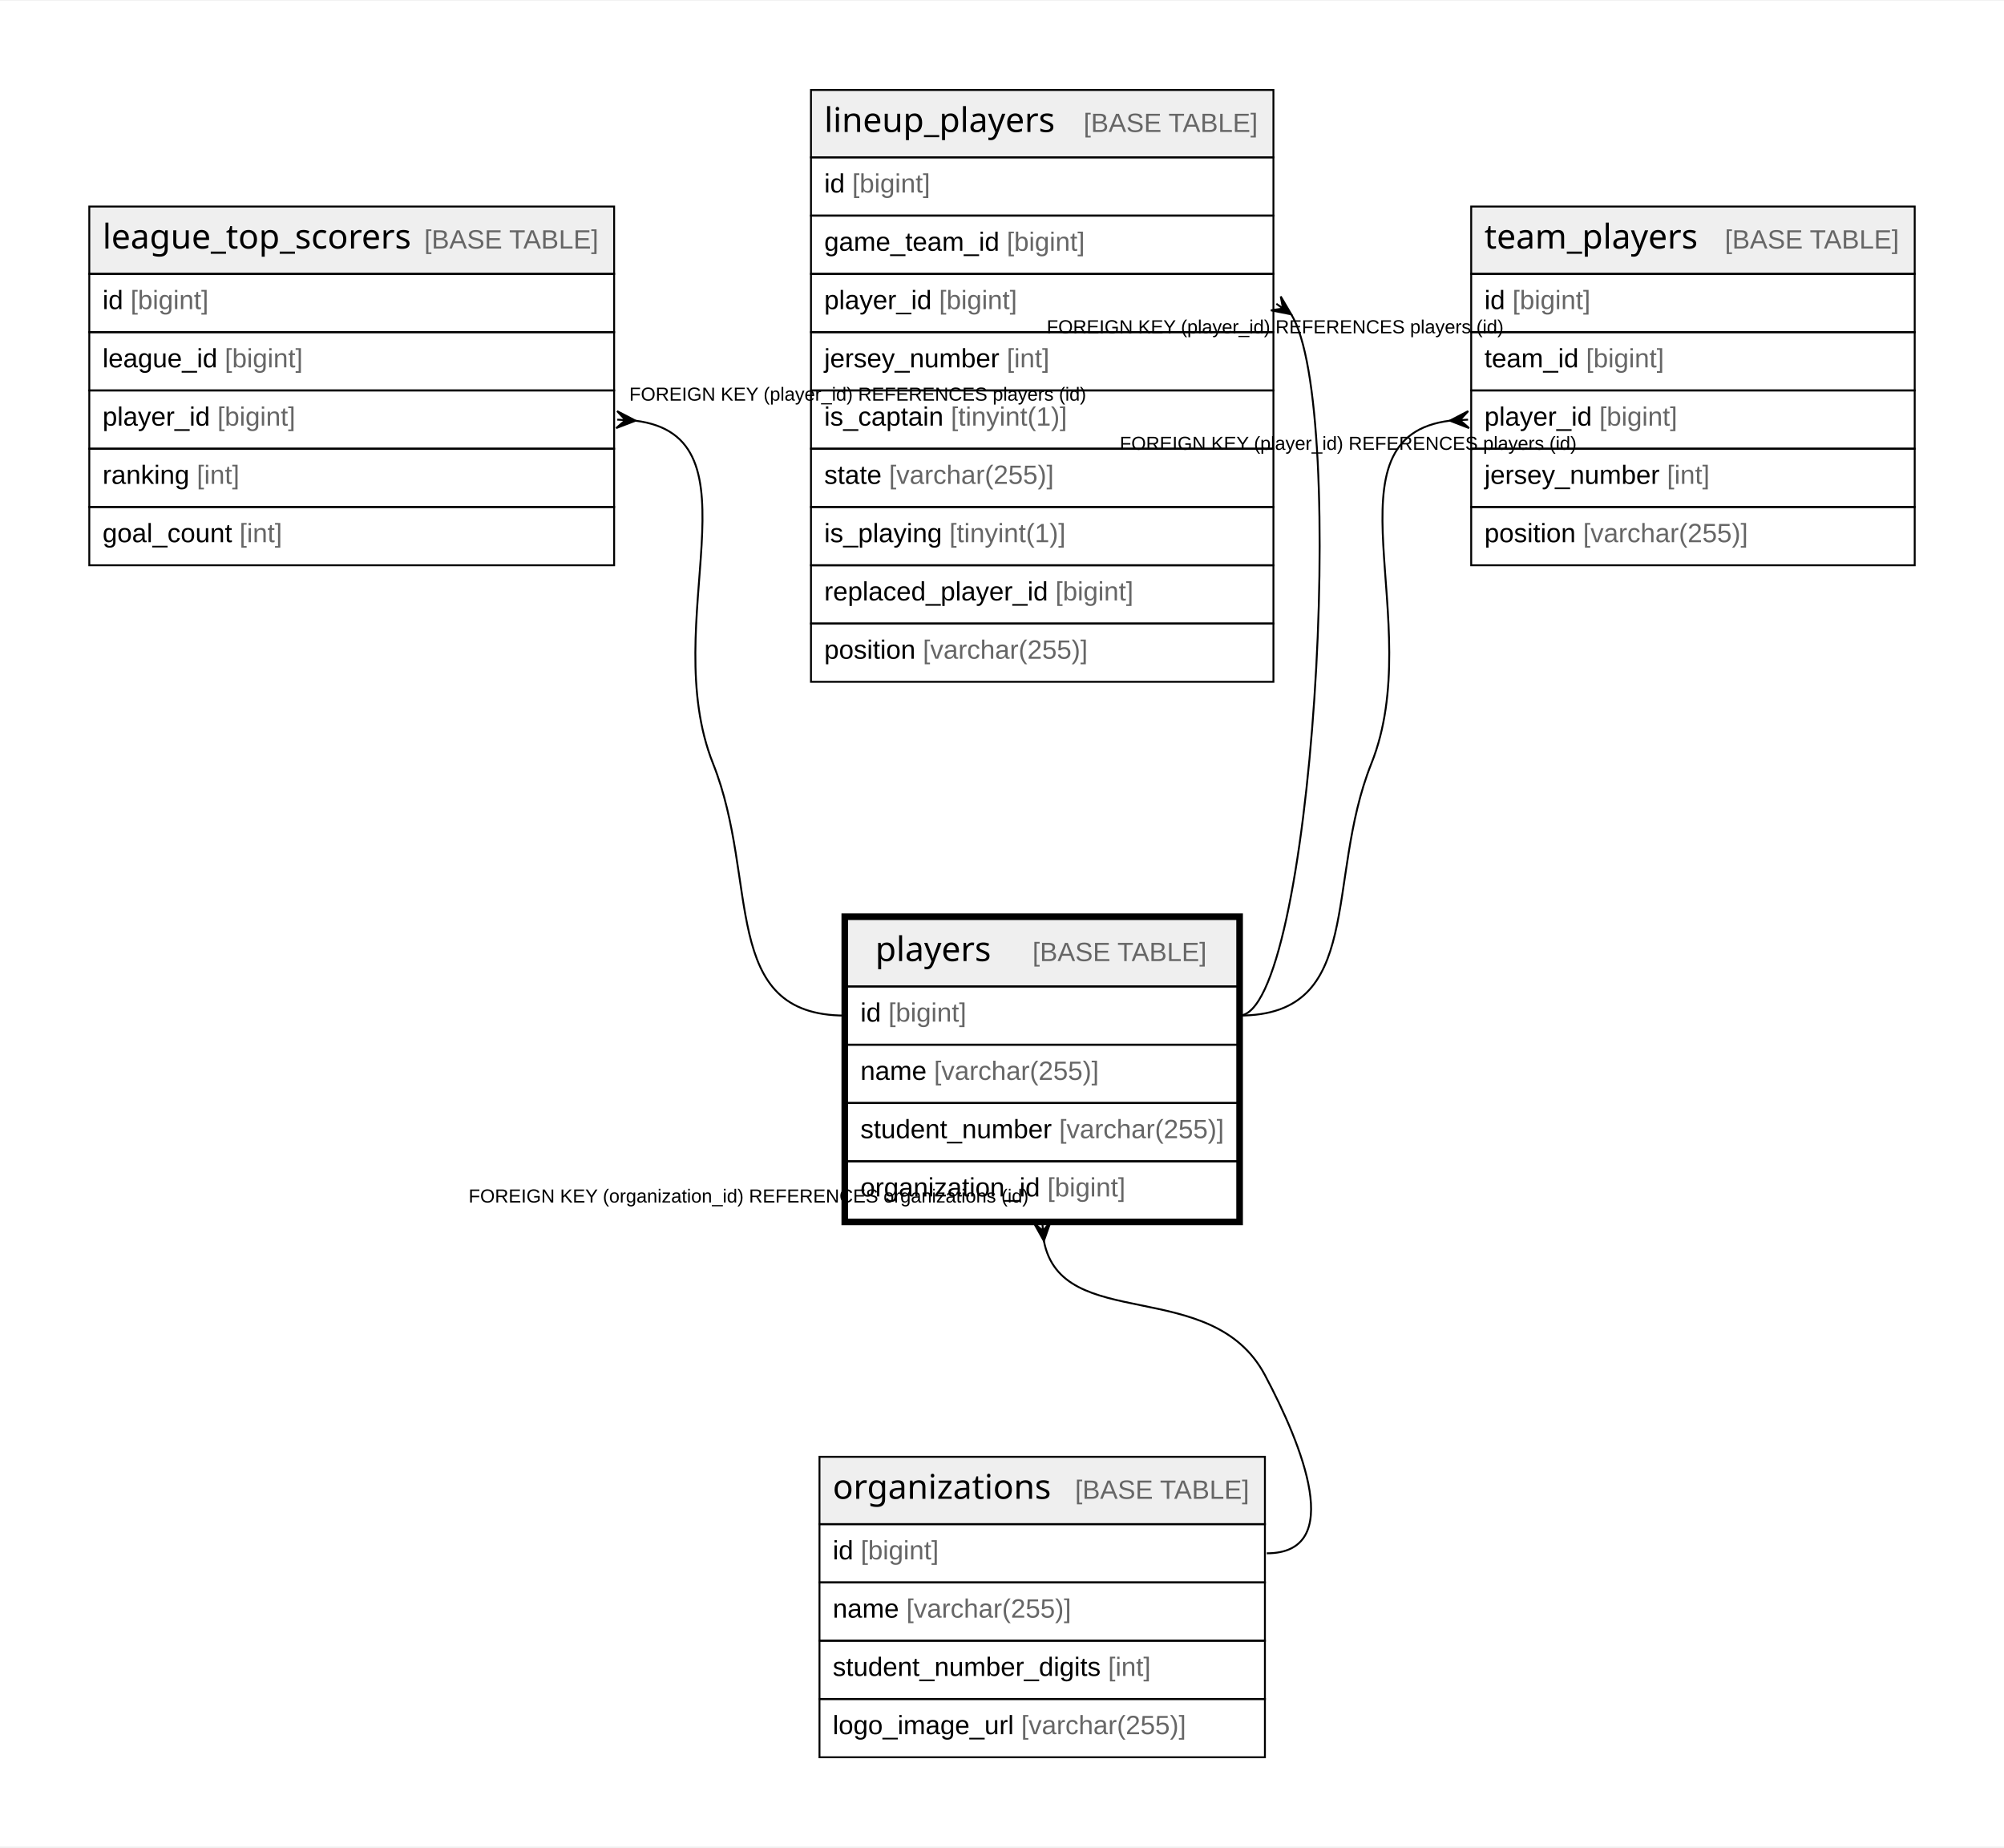
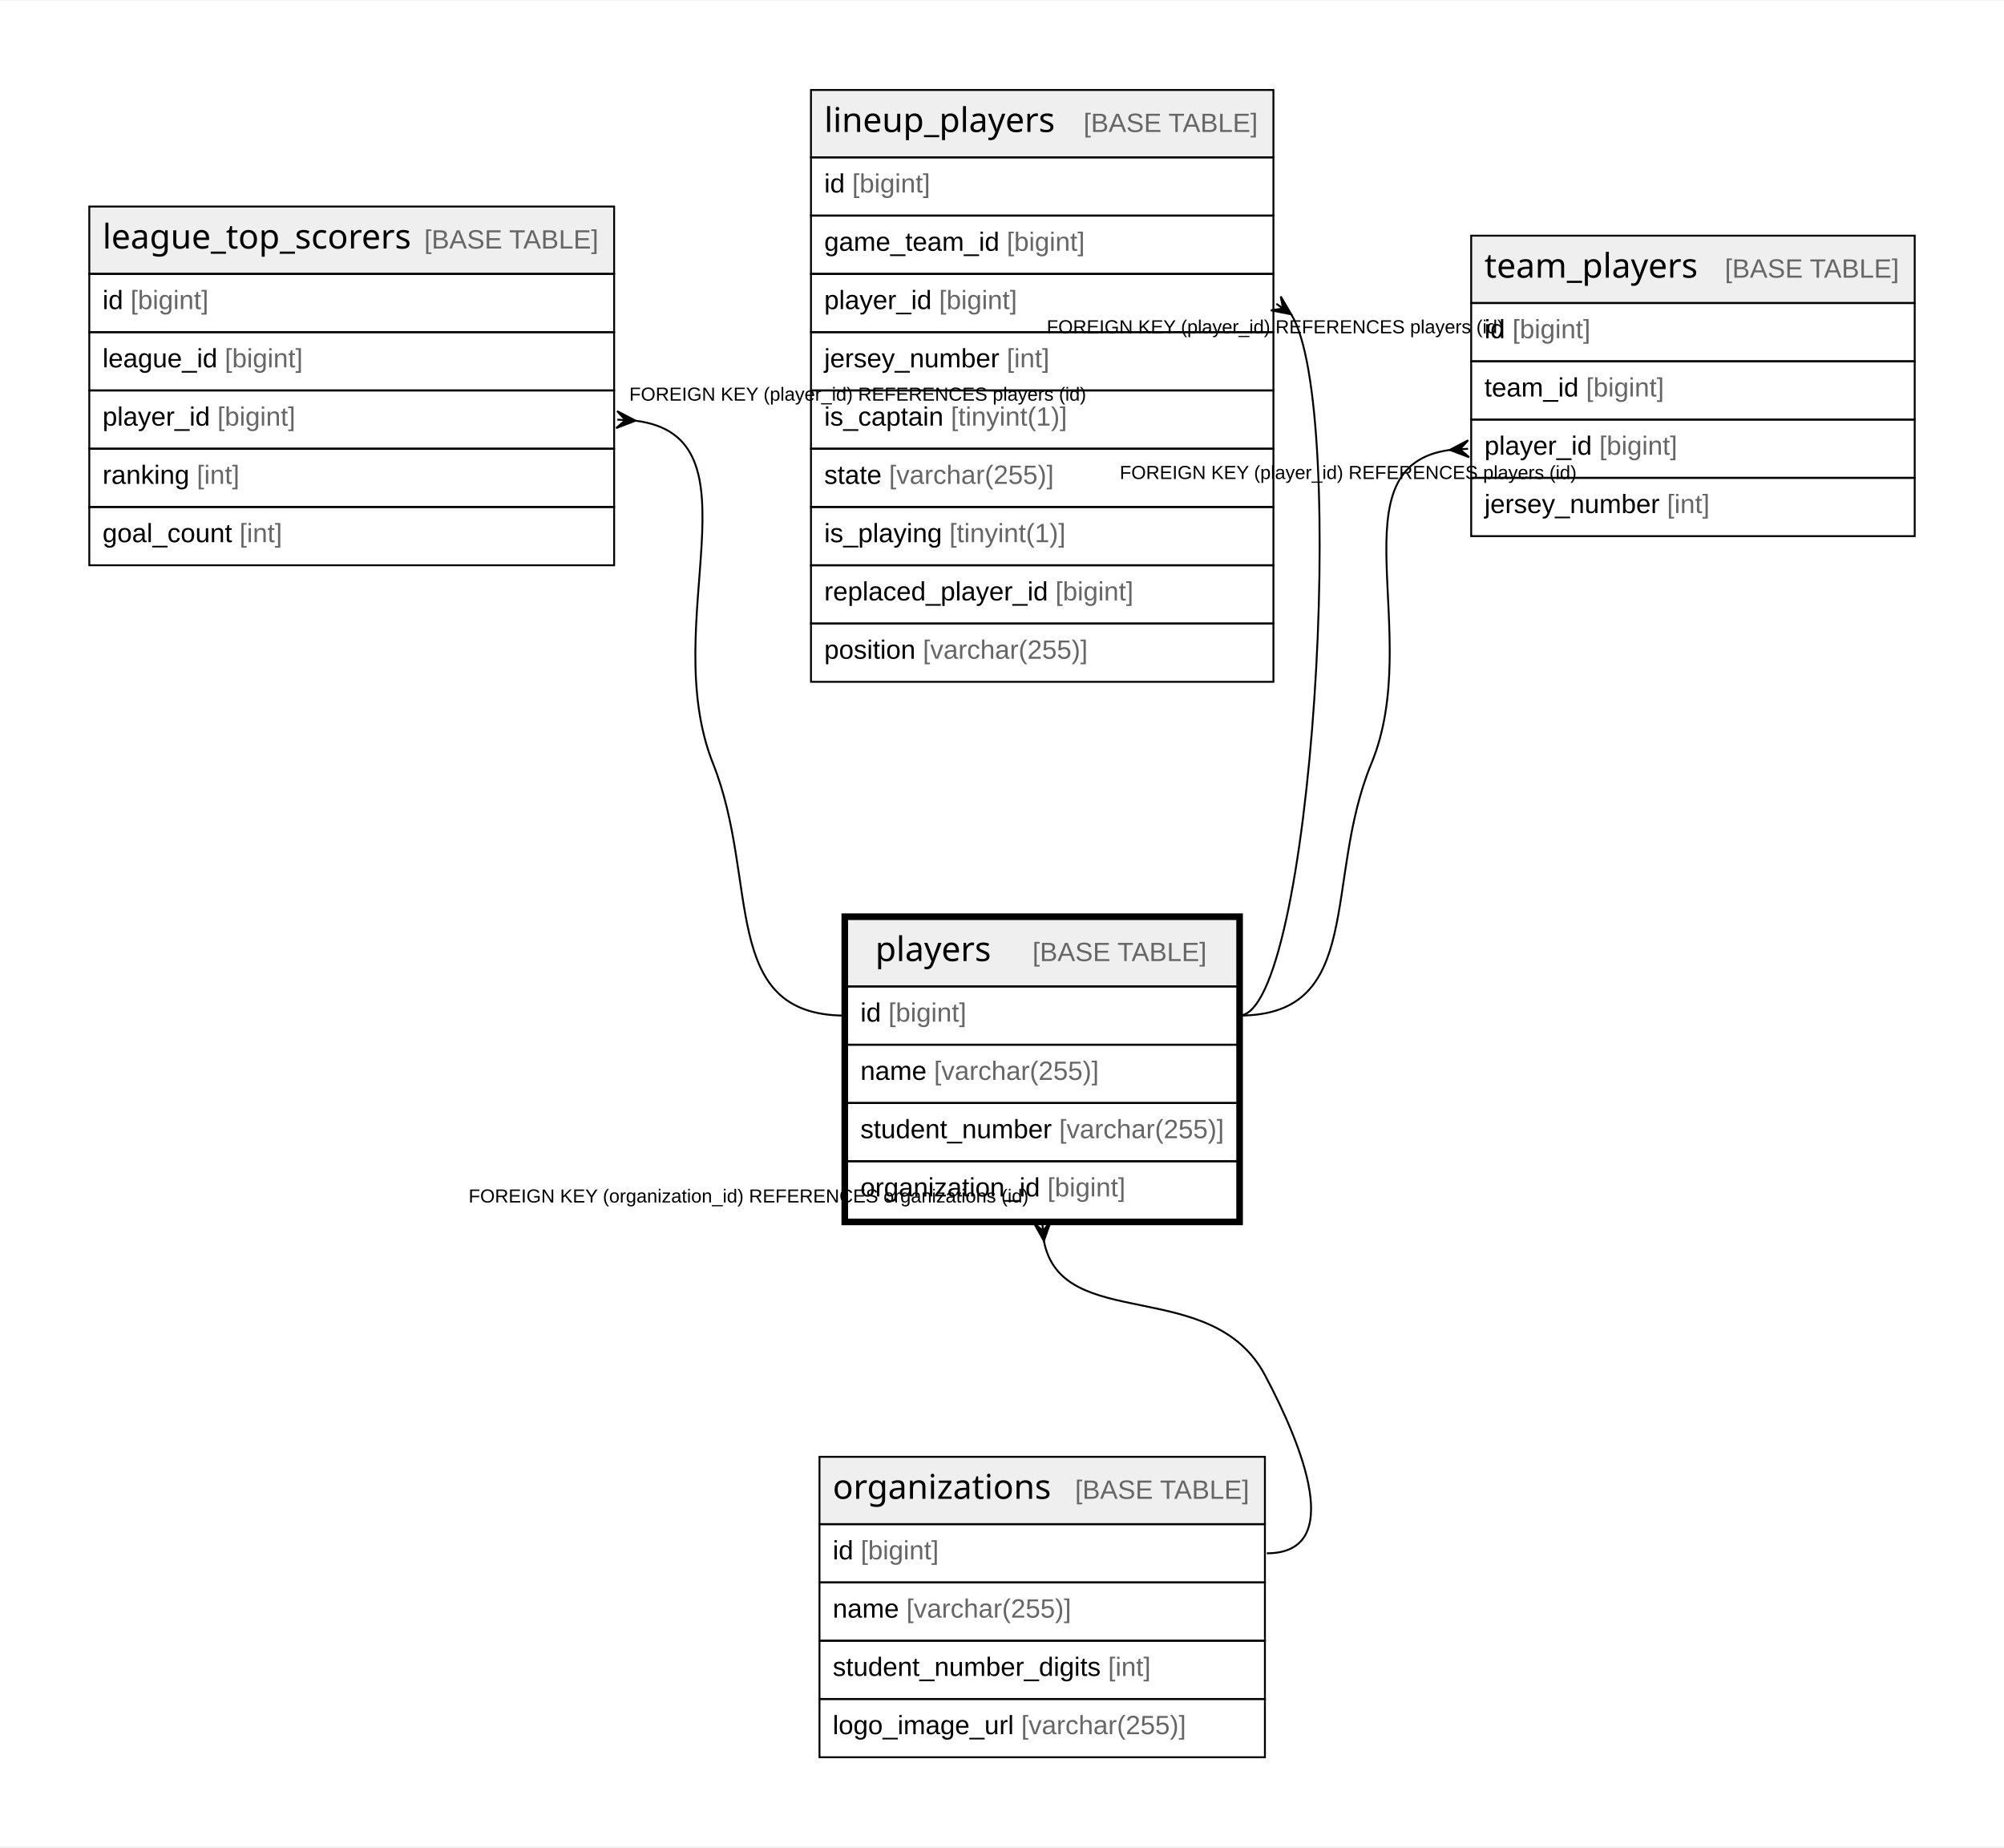
<svg xmlns="http://www.w3.org/2000/svg" width="1059pt" height="976pt" viewBox="0.00 0.00 1059.34 975.60">
  <g id="graph0" class="graph" transform="scale(1 1) rotate(0) translate(4 971.6)">
    <polygon fill="white" stroke="none" points="-4,4 -4,-971.6 1055.34,-971.6 1055.34,4 -4,4" />
    <g id="node1" class="node">
      <polygon fill="#efefef" stroke="none" points="443.81,-450.6 443.81,-486.2 650.02,-486.2 650.02,-450.6 443.81,-450.6" />
      <polygon fill="none" stroke="black" points="443.81,-450.6 443.81,-486.2 650.02,-486.2 650.02,-450.6 443.81,-450.6" />
      <text text-anchor="start" x="458.68" y="-464" font-family="Arial Bold" font-size="18.00">players</text>
      <text text-anchor="start" x="510.66" y="-464" font-family="Arial" font-size="14.00">    </text>
      <text text-anchor="start" x="541.78" y="-464" font-family="Arial" font-size="14.00" fill="#666666">[BASE TABLE]</text>
      <polygon fill="none" stroke="black" points="443.81,-419.8 443.81,-450.6 650.02,-450.6 650.02,-419.8 443.81,-419.8" />
      <text text-anchor="start" x="450.81" y="-432" font-family="Arial" font-size="14.00">id </text>
      <text text-anchor="start" x="465.6" y="-432" font-family="Arial" font-size="14.00" fill="#666666">[bigint]</text>
      <polygon fill="none" stroke="black" points="443.81,-389 443.81,-419.8 650.02,-419.8 650.02,-389 443.81,-389" />
      <text text-anchor="start" x="450.81" y="-401.2" font-family="Arial" font-size="14.00">name </text>
      <text text-anchor="start" x="489.72" y="-401.2" font-family="Arial" font-size="14.00" fill="#666666">[varchar(255)]</text>
      <polygon fill="none" stroke="black" points="443.81,-358.2 443.81,-389 650.02,-389 650.02,-358.2 443.81,-358.2" />
      <text text-anchor="start" x="450.81" y="-370.4" font-family="Arial" font-size="14.00">student_number </text>
      <text text-anchor="start" x="555.88" y="-370.4" font-family="Arial" font-size="14.00" fill="#666666">[varchar(255)]</text>
      <polygon fill="none" stroke="black" points="443.81,-327.4 443.81,-358.2 650.02,-358.2 650.02,-327.4 443.81,-327.4" />
      <text text-anchor="start" x="450.81" y="-339.6" font-family="Arial" font-size="14.00">organization_id </text>
      <text text-anchor="start" x="549.66" y="-339.6" font-family="Arial" font-size="14.00" fill="#666666">[bigint]</text>
      <polygon fill="none" stroke="black" stroke-width="3" points="442.31,-325.9 442.31,-487.7 651.52,-487.7 651.52,-325.9 442.31,-325.9" />
    </g>
    <g id="node5" class="node">
      <polygon fill="#efefef" stroke="none" points="429.19,-166.4 429.19,-202 664.65,-202 664.65,-166.4 429.19,-166.4" />
      <polygon fill="none" stroke="black" points="429.19,-166.4 429.19,-202 664.65,-202 664.65,-166.4 429.19,-166.4" />
      <text text-anchor="start" x="436.19" y="-179.8" font-family="Arial Bold" font-size="18.00">organizations</text>
      <text text-anchor="start" x="533.16" y="-179.8" font-family="Arial" font-size="14.00">    </text>
      <text text-anchor="start" x="564.28" y="-179.8" font-family="Arial" font-size="14.00" fill="#666666">[BASE TABLE]</text>
      <polygon fill="none" stroke="black" points="429.19,-135.6 429.19,-166.4 664.65,-166.4 664.65,-135.6 429.19,-135.6" />
      <text text-anchor="start" x="436.19" y="-147.8" font-family="Arial" font-size="14.00">id </text>
      <text text-anchor="start" x="450.97" y="-147.8" font-family="Arial" font-size="14.00" fill="#666666">[bigint]</text>
      <polygon fill="none" stroke="black" points="429.19,-104.8 429.19,-135.6 664.65,-135.6 664.65,-104.8 429.19,-104.8" />
      <text text-anchor="start" x="436.19" y="-117" font-family="Arial" font-size="14.00">name </text>
      <text text-anchor="start" x="475.1" y="-117" font-family="Arial" font-size="14.00" fill="#666666">[varchar(255)]</text>
      <polygon fill="none" stroke="black" points="429.19,-74 429.19,-104.8 664.65,-104.8 664.65,-74 429.19,-74" />
      <text text-anchor="start" x="436.19" y="-86.2" font-family="Arial" font-size="14.00">student_number_digits </text>
      <text text-anchor="start" x="581.73" y="-86.2" font-family="Arial" font-size="14.00" fill="#666666">[int]</text>
      <polygon fill="none" stroke="black" points="429.19,-43.2 429.19,-74 664.65,-74 664.65,-43.2 429.19,-43.2" />
      <text text-anchor="start" x="436.19" y="-55.4" font-family="Arial" font-size="14.00">logo_image_url </text>
      <text text-anchor="start" x="535.81" y="-55.4" font-family="Arial" font-size="14.00" fill="#666666">[varchar(255)]</text>
    </g>
    <g id="edge4" class="edge">
      <path fill="none" stroke="black" d="M547.79,-316.24C557.02,-267.02 636.55,-298.03 664.65,-245.2 684.31,-208.23 707.52,-151 665.65,-151" />
      <polygon fill="black" stroke="black" points="547.81,-316.1 542.46,-325.68 547.35,-321.42 546.98,-325.73 546.98,-325.73 546.98,-325.73 547.35,-321.42 551.43,-326.45 547.81,-316.1" />
      <text text-anchor="start" x="243.7" y="-336.4" font-family="Arial" font-size="10.00">FOREIGN KEY (organization_id) REFERENCES organizations (id)</text>
    </g>
    <g id="node2" class="node">
      <polygon fill="#efefef" stroke="none" points="43.2,-827.2 43.2,-862.8 320.64,-862.8 320.64,-827.2 43.2,-827.2" />
      <polygon fill="none" stroke="black" points="43.2,-827.2 43.2,-862.8 320.64,-862.8 320.64,-827.2 43.2,-827.2" />
      <text text-anchor="start" x="50.2" y="-840.6" font-family="Arial Bold" font-size="18.00">league_top_scorers</text>
      <text text-anchor="start" x="189.15" y="-840.6" font-family="Arial" font-size="14.00">    </text>
      <text text-anchor="start" x="220.26" y="-840.6" font-family="Arial" font-size="14.00" fill="#666666">[BASE TABLE]</text>
      <polygon fill="none" stroke="black" points="43.2,-796.4 43.2,-827.2 320.64,-827.2 320.64,-796.4 43.2,-796.4" />
      <text text-anchor="start" x="50.2" y="-808.6" font-family="Arial" font-size="14.00">id </text>
      <text text-anchor="start" x="64.99" y="-808.6" font-family="Arial" font-size="14.00" fill="#666666">[bigint]</text>
      <polygon fill="none" stroke="black" points="43.2,-765.6 43.2,-796.4 320.64,-796.4 320.64,-765.6 43.2,-765.6" />
      <text text-anchor="start" x="50.2" y="-777.8" font-family="Arial" font-size="14.00">league_id </text>
      <text text-anchor="start" x="114.81" y="-777.8" font-family="Arial" font-size="14.00" fill="#666666">[bigint]</text>
      <polygon fill="none" stroke="black" points="43.2,-734.8 43.2,-765.6 320.64,-765.6 320.64,-734.8 43.2,-734.8" />
      <text text-anchor="start" x="50.2" y="-747" font-family="Arial" font-size="14.00">player_id </text>
      <text text-anchor="start" x="110.9" y="-747" font-family="Arial" font-size="14.00" fill="#666666">[bigint]</text>
      <polygon fill="none" stroke="black" points="43.2,-704 43.2,-734.8 320.64,-734.8 320.64,-704 43.2,-704" />
      <text text-anchor="start" x="50.2" y="-716.2" font-family="Arial" font-size="14.00">ranking </text>
      <text text-anchor="start" x="100.01" y="-716.2" font-family="Arial" font-size="14.00" fill="#666666">[int]</text>
      <polygon fill="none" stroke="black" points="43.2,-673.2 43.2,-704 320.64,-704 320.64,-673.2 43.2,-673.2" />
      <text text-anchor="start" x="50.2" y="-685.4" font-family="Arial" font-size="14.00">goal_count </text>
      <text text-anchor="start" x="122.59" y="-685.4" font-family="Arial" font-size="14.00" fill="#666666">[int]</text>
    </g>
    <g id="edge1" class="edge">
      <path fill="none" stroke="black" d="M331.66,-749.64C400.29,-741.33 343.18,-643.04 372.92,-568.4 397.66,-506.29 375.96,-435.2 442.81,-435.2" />
      <polygon fill="black" stroke="black" points="331.95,-749.62 321.72,-745.69 326.63,-749.92 322.3,-750.16 322.3,-750.16 322.3,-750.16 326.63,-749.92 322.22,-754.67 331.95,-749.62" />
      <text text-anchor="start" x="328.64" y="-760.2" font-family="Arial" font-size="10.00">FOREIGN KEY (player_id) REFERENCES players (id)</text>
    </g>
    <g id="node3" class="node">
      <polygon fill="#efefef" stroke="none" points="424.69,-888.8 424.69,-924.4 669.15,-924.4 669.15,-888.8 424.69,-888.8" />
      <polygon fill="none" stroke="black" points="424.69,-888.8 424.69,-924.4 669.15,-924.4 669.15,-888.8 424.69,-888.8" />
      <text text-anchor="start" x="431.69" y="-902.2" font-family="Arial Bold" font-size="18.00">lineup_players</text>
      <text text-anchor="start" x="537.66" y="-902.2" font-family="Arial" font-size="14.00">    </text>
      <text text-anchor="start" x="568.78" y="-902.2" font-family="Arial" font-size="14.00" fill="#666666">[BASE TABLE]</text>
      <polygon fill="none" stroke="black" points="424.69,-858 424.69,-888.8 669.15,-888.8 669.15,-858 424.69,-858" />
      <text text-anchor="start" x="431.69" y="-870.2" font-family="Arial" font-size="14.00">id </text>
      <text text-anchor="start" x="446.47" y="-870.2" font-family="Arial" font-size="14.00" fill="#666666">[bigint]</text>
      <polygon fill="none" stroke="black" points="424.69,-827.2 424.69,-858 669.15,-858 669.15,-827.2 424.69,-827.2" />
      <text text-anchor="start" x="431.69" y="-839.4" font-family="Arial" font-size="14.00">game_team_id </text>
      <text text-anchor="start" x="528.19" y="-839.4" font-family="Arial" font-size="14.00" fill="#666666">[bigint]</text>
      <polygon fill="none" stroke="black" points="424.69,-796.4 424.69,-827.2 669.15,-827.2 669.15,-796.4 424.69,-796.4" />
      <text text-anchor="start" x="431.69" y="-808.6" font-family="Arial" font-size="14.00">player_id </text>
      <text text-anchor="start" x="492.39" y="-808.6" font-family="Arial" font-size="14.00" fill="#666666">[bigint]</text>
      <polygon fill="none" stroke="black" points="424.69,-765.6 424.69,-796.4 669.15,-796.4 669.15,-765.6 424.69,-765.6" />
      <text text-anchor="start" x="431.69" y="-777.8" font-family="Arial" font-size="14.00">jersey_number </text>
      <text text-anchor="start" x="528.18" y="-777.8" font-family="Arial" font-size="14.00" fill="#666666">[int]</text>
      <polygon fill="none" stroke="black" points="424.69,-734.8 424.69,-765.6 669.15,-765.6 669.15,-734.8 424.69,-734.8" />
      <text text-anchor="start" x="431.69" y="-747" font-family="Arial" font-size="14.00">is_captain </text>
      <text text-anchor="start" x="498.62" y="-747" font-family="Arial" font-size="14.00" fill="#666666">[tinyint(1)]</text>
      <polygon fill="none" stroke="black" points="424.69,-704 424.69,-734.8 669.15,-734.8 669.15,-704 424.69,-704" />
      <text text-anchor="start" x="431.69" y="-716.2" font-family="Arial" font-size="14.00">state </text>
      <text text-anchor="start" x="465.93" y="-716.2" font-family="Arial" font-size="14.00" fill="#666666">[varchar(255)]</text>
      <polygon fill="none" stroke="black" points="424.69,-673.2 424.69,-704 669.15,-704 669.15,-673.2 424.69,-673.2" />
      <text text-anchor="start" x="431.69" y="-685.4" font-family="Arial" font-size="14.00">is_playing </text>
      <text text-anchor="start" x="497.84" y="-685.4" font-family="Arial" font-size="14.00" fill="#666666">[tinyint(1)]</text>
      <polygon fill="none" stroke="black" points="424.69,-642.4 424.69,-673.2 669.15,-673.2 669.15,-642.4 424.69,-642.4" />
      <text text-anchor="start" x="431.69" y="-654.6" font-family="Arial" font-size="14.00">replaced_player_id </text>
      <text text-anchor="start" x="553.88" y="-654.6" font-family="Arial" font-size="14.00" fill="#666666">[bigint]</text>
      <polygon fill="none" stroke="black" points="424.69,-611.6 424.69,-642.4 669.15,-642.4 669.15,-611.6 424.69,-611.6" />
      <text text-anchor="start" x="431.69" y="-623.8" font-family="Arial" font-size="14.00">position </text>
      <text text-anchor="start" x="483.83" y="-623.8" font-family="Arial" font-size="14.00" fill="#666666">[varchar(255)]</text>
    </g>
    <g id="edge2" class="edge">
      <path fill="none" stroke="black" d="M678.48,-805.88C709.08,-757.97 689.81,-435.2 651.02,-435.2" />
      <polygon fill="black" stroke="black" points="678.58,-805.82 667.82,-807.94 674.22,-808.91 670.69,-811.41 670.69,-811.41 670.69,-811.41 674.22,-808.91 673.02,-815.28 678.58,-805.82" />
      <text text-anchor="start" x="549.29" y="-795.8" font-family="Arial" font-size="10.00">FOREIGN KEY (player_id) REFERENCES players (id)</text>
    </g>
    <g id="node4" class="node">
-       <polygon fill="#efefef" stroke="none" points="773.69,-827.2 773.69,-862.8 1008.14,-862.8 1008.14,-827.2 773.69,-827.2" />
-       <polygon fill="none" stroke="black" points="773.69,-827.2 773.69,-862.8 1008.14,-862.8 1008.14,-827.2 773.69,-827.2" />
-       <text text-anchor="start" x="780.69" y="-840.6" font-family="Arial Bold" font-size="18.00">team_players</text>
-       <text text-anchor="start" x="876.65" y="-840.6" font-family="Arial" font-size="14.00">    </text>
-       <text text-anchor="start" x="907.77" y="-840.6" font-family="Arial" font-size="14.00" fill="#666666">[BASE TABLE]</text>
-       <polygon fill="none" stroke="black" points="773.69,-796.4 773.69,-827.2 1008.14,-827.2 1008.14,-796.4 773.69,-796.4" />
-       <text text-anchor="start" x="780.69" y="-808.6" font-family="Arial" font-size="14.00">id </text>
-       <text text-anchor="start" x="795.48" y="-808.6" font-family="Arial" font-size="14.00" fill="#666666">[bigint]</text>
-       <polygon fill="none" stroke="black" points="773.69,-765.6 773.69,-796.4 1008.14,-796.4 1008.14,-765.6 773.69,-765.6" />
-       <text text-anchor="start" x="780.69" y="-777.8" font-family="Arial" font-size="14.00">team_id </text>
-       <text text-anchor="start" x="834.39" y="-777.8" font-family="Arial" font-size="14.00" fill="#666666">[bigint]</text>
-       <polygon fill="none" stroke="black" points="773.69,-734.8 773.69,-765.6 1008.14,-765.6 1008.14,-734.8 773.69,-734.8" />
-       <text text-anchor="start" x="780.69" y="-747" font-family="Arial" font-size="14.00">player_id </text>
-       <text text-anchor="start" x="841.4" y="-747" font-family="Arial" font-size="14.00" fill="#666666">[bigint]</text>
-       <polygon fill="none" stroke="black" points="773.69,-704 773.69,-734.8 1008.14,-734.8 1008.14,-704 773.69,-704" />
-       <text text-anchor="start" x="780.69" y="-716.2" font-family="Arial" font-size="14.00">jersey_number </text>
-       <text text-anchor="start" x="877.18" y="-716.2" font-family="Arial" font-size="14.00" fill="#666666">[int]</text>
-       <polygon fill="none" stroke="black" points="773.69,-673.2 773.69,-704 1008.14,-704 1008.14,-673.2 773.69,-673.2" />
-       <text text-anchor="start" x="780.69" y="-685.4" font-family="Arial" font-size="14.00">position </text>
-       <text text-anchor="start" x="832.84" y="-685.4" font-family="Arial" font-size="14.00" fill="#666666">[varchar(255)]</text>
+       <polygon fill="#efefef" stroke="none" points="773.69,-811.8 773.69,-847.4 1008.14,-847.4 1008.14,-811.8 773.69,-811.8" />
+       <polygon fill="none" stroke="black" points="773.69,-811.8 773.69,-847.4 1008.14,-847.4 1008.14,-811.8 773.69,-811.8" />
+       <text text-anchor="start" x="780.69" y="-825.2" font-family="Arial Bold" font-size="18.00">team_players</text>
+       <text text-anchor="start" x="876.65" y="-825.2" font-family="Arial" font-size="14.00">    </text>
+       <text text-anchor="start" x="907.77" y="-825.2" font-family="Arial" font-size="14.00" fill="#666666">[BASE TABLE]</text>
+       <polygon fill="none" stroke="black" points="773.69,-781 773.69,-811.8 1008.14,-811.8 1008.14,-781 773.69,-781" />
+       <text text-anchor="start" x="780.69" y="-793.2" font-family="Arial" font-size="14.00">id </text>
+       <text text-anchor="start" x="795.48" y="-793.2" font-family="Arial" font-size="14.00" fill="#666666">[bigint]</text>
+       <polygon fill="none" stroke="black" points="773.69,-750.2 773.69,-781 1008.14,-781 1008.14,-750.2 773.69,-750.2" />
+       <text text-anchor="start" x="780.69" y="-762.4" font-family="Arial" font-size="14.00">team_id </text>
+       <text text-anchor="start" x="834.39" y="-762.4" font-family="Arial" font-size="14.00" fill="#666666">[bigint]</text>
+       <polygon fill="none" stroke="black" points="773.69,-719.4 773.69,-750.2 1008.14,-750.2 1008.14,-719.4 773.69,-719.4" />
+       <text text-anchor="start" x="780.69" y="-731.6" font-family="Arial" font-size="14.00">player_id </text>
+       <text text-anchor="start" x="841.4" y="-731.6" font-family="Arial" font-size="14.00" fill="#666666">[bigint]</text>
+       <polygon fill="none" stroke="black" points="773.69,-688.6 773.69,-719.4 1008.14,-719.4 1008.14,-688.6 773.69,-688.6" />
+       <text text-anchor="start" x="780.69" y="-700.8" font-family="Arial" font-size="14.00">jersey_number </text>
+       <text text-anchor="start" x="877.18" y="-700.8" font-family="Arial" font-size="14.00" fill="#666666">[int]</text>
    </g>
    <g id="edge3" class="edge">
-       <path fill="none" stroke="black" d="M762.66,-749.64C693.96,-741.33 750.77,-643.06 720.92,-568.4 696.1,-506.32 717.88,-435.2 651.02,-435.2" />
-       <polygon fill="black" stroke="black" points="762.38,-749.62 772.11,-754.67 767.7,-749.92 772.03,-750.16 772.03,-750.16 772.03,-750.16 767.7,-749.92 772.61,-745.69 762.38,-749.62" />
-       <text text-anchor="start" x="587.9" y="-734.2" font-family="Arial" font-size="10.00">FOREIGN KEY (player_id) REFERENCES players (id)</text>
+       <path fill="none" stroke="black" d="M762.65,-734.19C700.24,-725.96 749.15,-636.61 720.92,-568.4 695.35,-506.63 717.88,-435.2 651.02,-435.2" />
+       <polygon fill="black" stroke="black" points="762.38,-734.17 772.09,-739.27 767.7,-734.5 772.03,-734.76 772.03,-734.76 772.03,-734.76 767.7,-734.5 772.63,-730.29 762.38,-734.17" />
+       <text text-anchor="start" x="587.9" y="-718.8" font-family="Arial" font-size="10.00">FOREIGN KEY (player_id) REFERENCES players (id)</text>
    </g>
  </g>
</svg>
